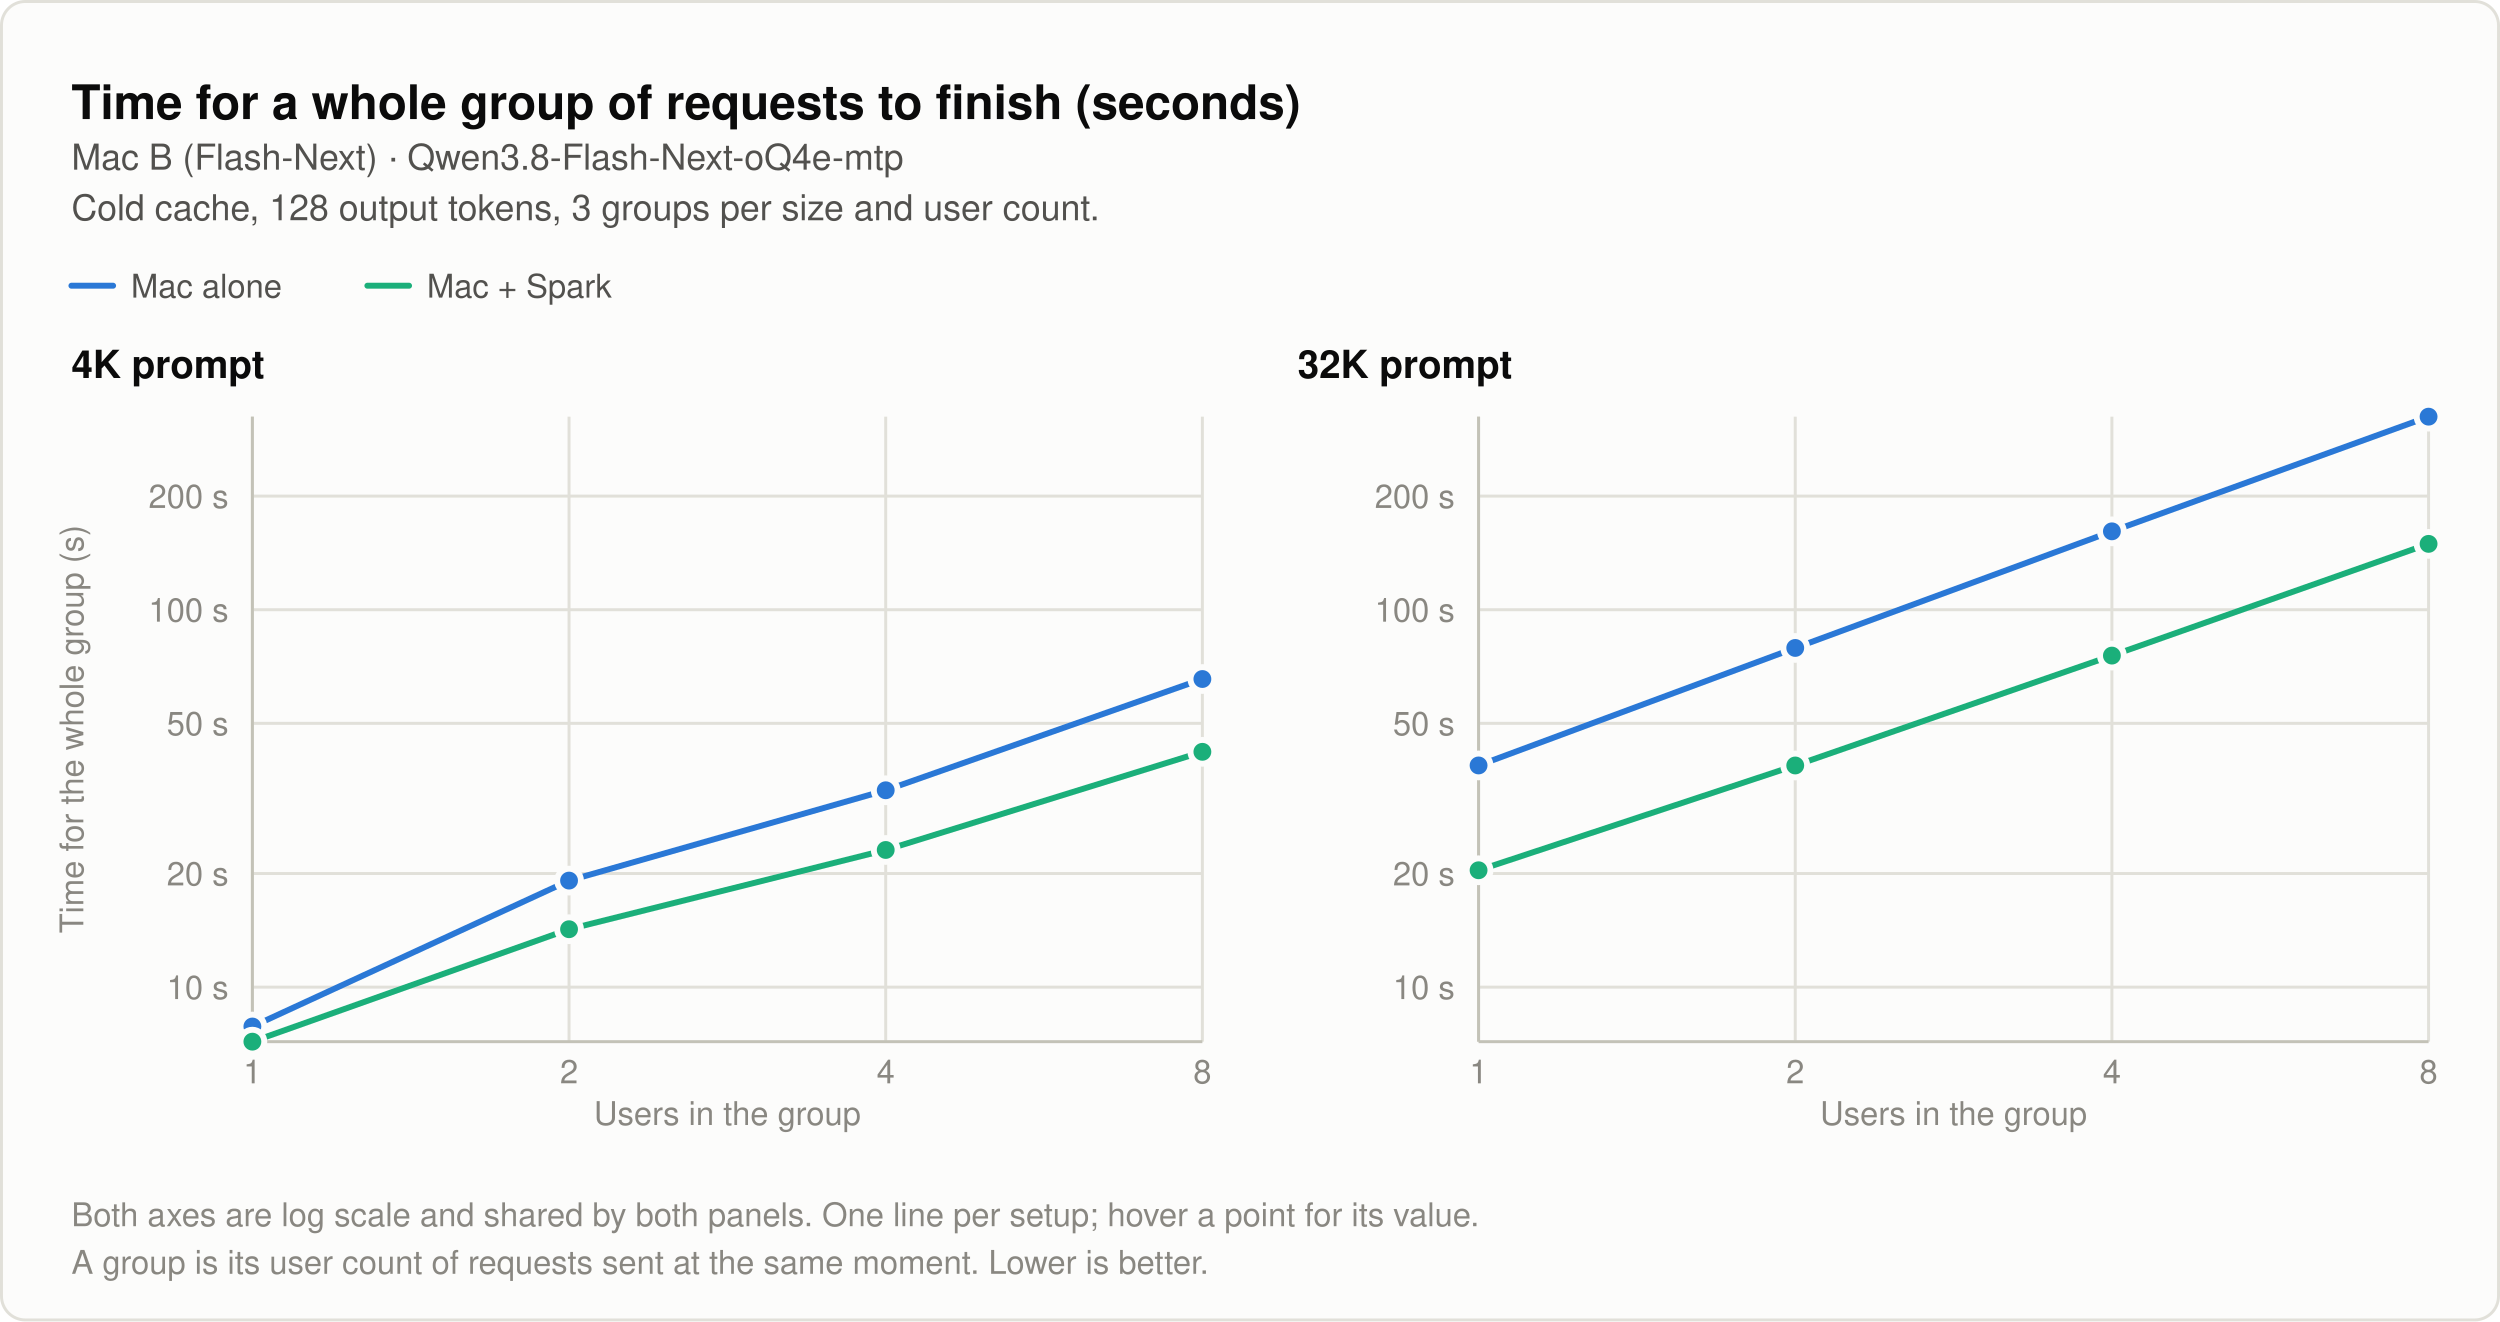
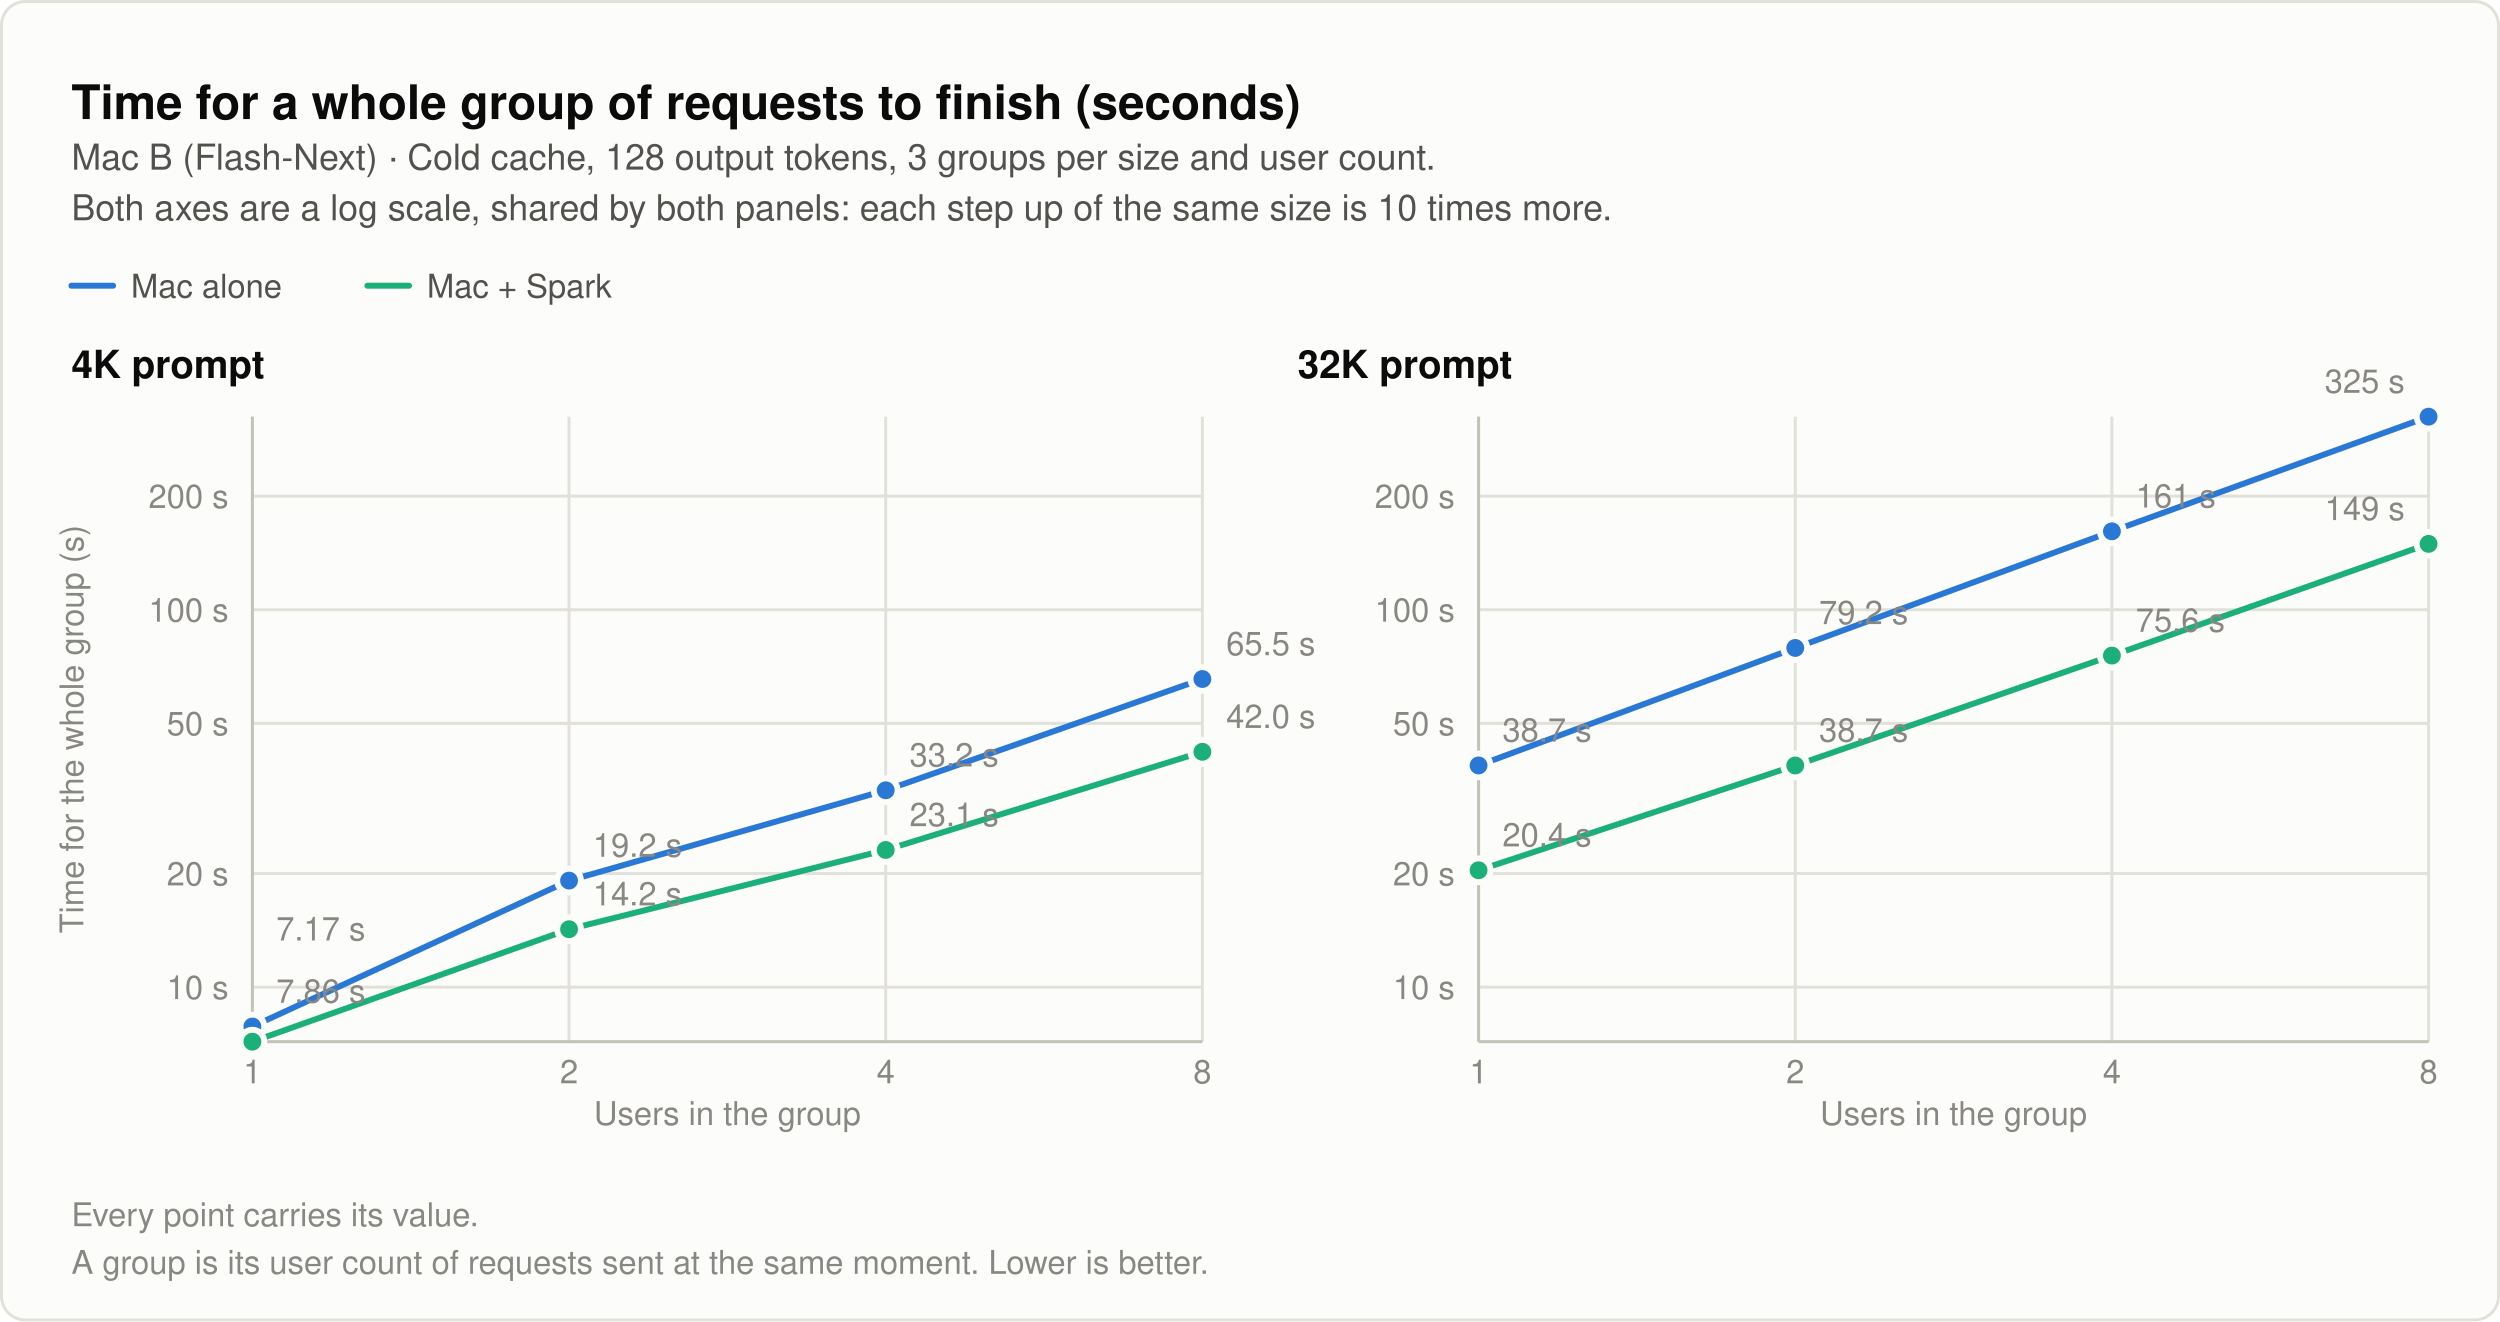
- <svg xmlns="http://www.w3.org/2000/svg" width="840" height="444" viewBox="0 0 840 444" role="img" aria-label="Time for a whole group of requests to finish (seconds) Mac B (Flash-Next) · Qwen3.8-Flash-Next-oQ4e-mtp Cold cache, 128 output tokens, 3 groups per size and user count." font-family="system-ui, -apple-system, 'Segoe UI', Helvetica, Arial, sans-serif">
+ <svg xmlns="http://www.w3.org/2000/svg" width="840" height="444" viewBox="0 0 840 444" role="img" aria-label="Time for a whole group of requests to finish (seconds) Mac B (Flash-Next) · Cold cache, 128 output tokens, 3 groups per size and user count. Both axes are a log scale, shared by both panels: each step up of the same size is 10 times more." font-family="system-ui, -apple-system, 'Segoe UI', Helvetica, Arial, sans-serif">
  <rect x="0.5" y="0.5" width="839" height="443" fill="#fcfcfb" rx="8" stroke="#e1e0d9" stroke-width="1" />
  <text x="24" y="40" font-size="16" fill="#0b0b0b" font-weight="600">Time for a whole group of requests to finish (seconds)</text>
-   <text x="24" y="57" font-size="12" fill="#52514e">Mac B (Flash-Next) · Qwen3.8-Flash-Next-oQ4e-mtp</text>
-   <text x="24" y="74" font-size="12" fill="#52514e">Cold cache, 128 output tokens, 3 groups per size and user count.</text>
+   <text x="24" y="57" font-size="12" fill="#52514e">Mac B (Flash-Next) · Cold cache, 128 output tokens, 3 groups per size and user count.</text>
+   <text x="24" y="74" font-size="12" fill="#52514e">Both axes are a log scale, shared by both panels: each step up of the same size is 10 times more.</text>
  <line x1="24" y1="96" x2="38" y2="96" stroke="#2a78d6" stroke-width="2" stroke-linecap="round" />
  <text x="44" y="100" font-size="11" fill="#52514e">Mac alone</text>
  <line x1="123.44" y1="96" x2="137.44" y2="96" stroke="#1baf7a" stroke-width="2" stroke-linecap="round" />
  <text x="143.44" y="100" font-size="11" fill="#52514e">Mac + Spark</text>
  <text x="24" y="127" font-size="13" fill="#0b0b0b" font-weight="600">4K prompt</text>
  <line x1="84.8" y1="331.68" x2="404" y2="331.68" stroke="#e1e0d9" stroke-width="1" />
  <text x="76.8" y="335.68" font-size="11" fill="#898781" text-anchor="end">10 s</text>
  <line x1="84.8" y1="293.5" x2="404" y2="293.5" stroke="#e1e0d9" stroke-width="1" />
  <text x="76.8" y="297.5" font-size="11" fill="#898781" text-anchor="end">20 s</text>
  <line x1="84.8" y1="243.04" x2="404" y2="243.04" stroke="#e1e0d9" stroke-width="1" />
  <text x="76.8" y="247.04" font-size="11" fill="#898781" text-anchor="end">50 s</text>
  <line x1="84.8" y1="204.87" x2="404" y2="204.87" stroke="#e1e0d9" stroke-width="1" />
  <text x="76.8" y="208.87" font-size="11" fill="#898781" text-anchor="end">100 s</text>
  <line x1="84.8" y1="166.69" x2="404" y2="166.69" stroke="#e1e0d9" stroke-width="1" />
  <text x="76.8" y="170.69" font-size="11" fill="#898781" text-anchor="end">200 s</text>
  <line x1="84.8" y1="140" x2="84.8" y2="350" stroke="#e1e0d9" stroke-width="1" />
  <text x="84.8" y="364" font-size="11" fill="#898781" text-anchor="middle">1</text>
  <line x1="191.2" y1="140" x2="191.2" y2="350" stroke="#e1e0d9" stroke-width="1" />
  <text x="191.2" y="364" font-size="11" fill="#898781" text-anchor="middle">2</text>
  <line x1="297.6" y1="140" x2="297.6" y2="350" stroke="#e1e0d9" stroke-width="1" />
  <text x="297.6" y="364" font-size="11" fill="#898781" text-anchor="middle">4</text>
  <line x1="404" y1="140" x2="404" y2="350" stroke="#e1e0d9" stroke-width="1" />
  <text x="404" y="364" font-size="11" fill="#898781" text-anchor="middle">8</text>
  <line x1="84.8" y1="140" x2="84.8" y2="350" stroke="#c3c2b7" stroke-width="1" />
  <line x1="84.8" y1="350" x2="404" y2="350" stroke="#c3c2b7" stroke-width="1" />
  <line x1="84.8" y1="344.91" x2="191.2" y2="295.88" stroke="#2a78d6" stroke-width="2" stroke-linecap="round" />
  <line x1="191.2" y1="295.88" x2="297.6" y2="265.53" stroke="#2a78d6" stroke-width="2" stroke-linecap="round" />
  <line x1="297.6" y1="265.53" x2="404" y2="228.15" stroke="#2a78d6" stroke-width="2" stroke-linecap="round" />
  <circle cx="84.8" cy="344.91" r="4" fill="#2a78d6" stroke="#fcfcfb" stroke-width="2" />
  <circle cx="191.2" cy="295.88" r="4" fill="#2a78d6" stroke="#fcfcfb" stroke-width="2" />
  <circle cx="297.6" cy="265.53" r="4" fill="#2a78d6" stroke="#fcfcfb" stroke-width="2" />
  <circle cx="404" cy="228.15" r="4" fill="#2a78d6" stroke="#fcfcfb" stroke-width="2" />
  <line x1="84.8" y1="350" x2="191.2" y2="312.22" stroke="#1baf7a" stroke-width="2" stroke-linecap="round" />
  <line x1="191.2" y1="312.22" x2="297.6" y2="285.59" stroke="#1baf7a" stroke-width="2" stroke-linecap="round" />
  <line x1="297.6" y1="285.59" x2="404" y2="252.61" stroke="#1baf7a" stroke-width="2" stroke-linecap="round" />
  <circle cx="84.8" cy="350" r="4" fill="#1baf7a" stroke="#fcfcfb" stroke-width="2" />
  <circle cx="191.2" cy="312.22" r="4" fill="#1baf7a" stroke="#fcfcfb" stroke-width="2" />
  <circle cx="297.6" cy="285.59" r="4" fill="#1baf7a" stroke="#fcfcfb" stroke-width="2" />
  <circle cx="404" cy="252.61" r="4" fill="#1baf7a" stroke="#fcfcfb" stroke-width="2" />
+   <text x="92.8" y="336.91" font-size="11" fill="#898781">7.86 s</text>
+   <text x="199.2" y="287.88" font-size="11" fill="#898781">19.2 s</text>
+   <text x="305.6" y="257.53" font-size="11" fill="#898781">33.2 s</text>
+   <text x="412" y="220.15" font-size="11" fill="#898781">65.5 s</text>
+   <text x="92.8" y="316" font-size="11" fill="#898781">7.17 s</text>
+   <text x="199.2" y="304.22" font-size="11" fill="#898781">14.2 s</text>
+   <text x="305.6" y="277.59" font-size="11" fill="#898781">23.1 s</text>
+   <text x="412" y="244.61" font-size="11" fill="#898781">42.0 s</text>
  <text x="28" y="245" font-size="11" fill="#898781" text-anchor="middle" transform="rotate(-90 28 245)">Time for the whole group (s)</text>
  <text x="244.4" y="378" font-size="11" fill="#898781" text-anchor="middle">Users in the group</text>
  <text x="436" y="127" font-size="13" fill="#0b0b0b" font-weight="600">32K prompt</text>
  <line x1="496.8" y1="331.68" x2="816" y2="331.68" stroke="#e1e0d9" stroke-width="1" />
  <text x="488.8" y="335.68" font-size="11" fill="#898781" text-anchor="end">10 s</text>
  <line x1="496.8" y1="293.5" x2="816" y2="293.5" stroke="#e1e0d9" stroke-width="1" />
  <text x="488.8" y="297.5" font-size="11" fill="#898781" text-anchor="end">20 s</text>
  <line x1="496.8" y1="243.04" x2="816" y2="243.04" stroke="#e1e0d9" stroke-width="1" />
  <text x="488.8" y="247.04" font-size="11" fill="#898781" text-anchor="end">50 s</text>
  <line x1="496.8" y1="204.87" x2="816" y2="204.87" stroke="#e1e0d9" stroke-width="1" />
  <text x="488.8" y="208.87" font-size="11" fill="#898781" text-anchor="end">100 s</text>
  <line x1="496.8" y1="166.69" x2="816" y2="166.69" stroke="#e1e0d9" stroke-width="1" />
  <text x="488.8" y="170.69" font-size="11" fill="#898781" text-anchor="end">200 s</text>
  <line x1="496.8" y1="140" x2="496.8" y2="350" stroke="#e1e0d9" stroke-width="1" />
  <text x="496.8" y="364" font-size="11" fill="#898781" text-anchor="middle">1</text>
  <line x1="603.2" y1="140" x2="603.2" y2="350" stroke="#e1e0d9" stroke-width="1" />
  <text x="603.2" y="364" font-size="11" fill="#898781" text-anchor="middle">2</text>
  <line x1="709.6" y1="140" x2="709.6" y2="350" stroke="#e1e0d9" stroke-width="1" />
  <text x="709.6" y="364" font-size="11" fill="#898781" text-anchor="middle">4</text>
  <line x1="816" y1="140" x2="816" y2="350" stroke="#e1e0d9" stroke-width="1" />
  <text x="816" y="364" font-size="11" fill="#898781" text-anchor="middle">8</text>
  <line x1="496.8" y1="140" x2="496.8" y2="350" stroke="#c3c2b7" stroke-width="1" />
  <line x1="496.8" y1="350" x2="816" y2="350" stroke="#c3c2b7" stroke-width="1" />
  <line x1="496.8" y1="257.19" x2="603.2" y2="217.71" stroke="#2a78d6" stroke-width="2" stroke-linecap="round" />
  <line x1="603.2" y1="217.71" x2="709.6" y2="178.53" stroke="#2a78d6" stroke-width="2" stroke-linecap="round" />
  <line x1="709.6" y1="178.53" x2="816" y2="140" stroke="#2a78d6" stroke-width="2" stroke-linecap="round" />
  <circle cx="496.8" cy="257.19" r="4" fill="#2a78d6" stroke="#fcfcfb" stroke-width="2" />
  <circle cx="603.2" cy="217.71" r="4" fill="#2a78d6" stroke="#fcfcfb" stroke-width="2" />
  <circle cx="709.6" cy="178.53" r="4" fill="#2a78d6" stroke="#fcfcfb" stroke-width="2" />
  <circle cx="816" cy="140" r="4" fill="#2a78d6" stroke="#fcfcfb" stroke-width="2" />
  <line x1="496.8" y1="292.41" x2="603.2" y2="257.2" stroke="#1baf7a" stroke-width="2" stroke-linecap="round" />
  <line x1="603.2" y1="257.2" x2="709.6" y2="220.28" stroke="#1baf7a" stroke-width="2" stroke-linecap="round" />
  <line x1="709.6" y1="220.28" x2="816" y2="182.74" stroke="#1baf7a" stroke-width="2" stroke-linecap="round" />
  <circle cx="496.8" cy="292.41" r="4" fill="#1baf7a" stroke="#fcfcfb" stroke-width="2" />
  <circle cx="603.2" cy="257.2" r="4" fill="#1baf7a" stroke="#fcfcfb" stroke-width="2" />
  <circle cx="709.6" cy="220.28" r="4" fill="#1baf7a" stroke="#fcfcfb" stroke-width="2" />
  <circle cx="816" cy="182.74" r="4" fill="#1baf7a" stroke="#fcfcfb" stroke-width="2" />
+   <text x="504.8" y="249.19" font-size="11" fill="#898781">38.7 s</text>
+   <text x="611.2" y="209.71" font-size="11" fill="#898781">79.2 s</text>
+   <text x="717.6" y="170.53" font-size="11" fill="#898781">161 s</text>
+   <text x="808" y="132" font-size="11" fill="#898781" text-anchor="end">325 s</text>
+   <text x="504.8" y="284.41" font-size="11" fill="#898781">20.4 s</text>
+   <text x="611.2" y="249.2" font-size="11" fill="#898781">38.7 s</text>
+   <text x="717.6" y="212.28" font-size="11" fill="#898781">75.6 s</text>
+   <text x="808" y="174.74" font-size="11" fill="#898781" text-anchor="end">149 s</text>
  <text x="656.4" y="378" font-size="11" fill="#898781" text-anchor="middle">Users in the group</text>
-   <text x="24" y="412" font-size="11" fill="#898781">Both axes are log scale and shared by both panels. One line per setup; hover a point for its value.</text>
+   <text x="24" y="412" font-size="11" fill="#898781">Every point carries its value.</text>
  <text x="24" y="428" font-size="11" fill="#898781">A group is its user count of requests sent at the same moment. Lower is better.</text>
</svg>
